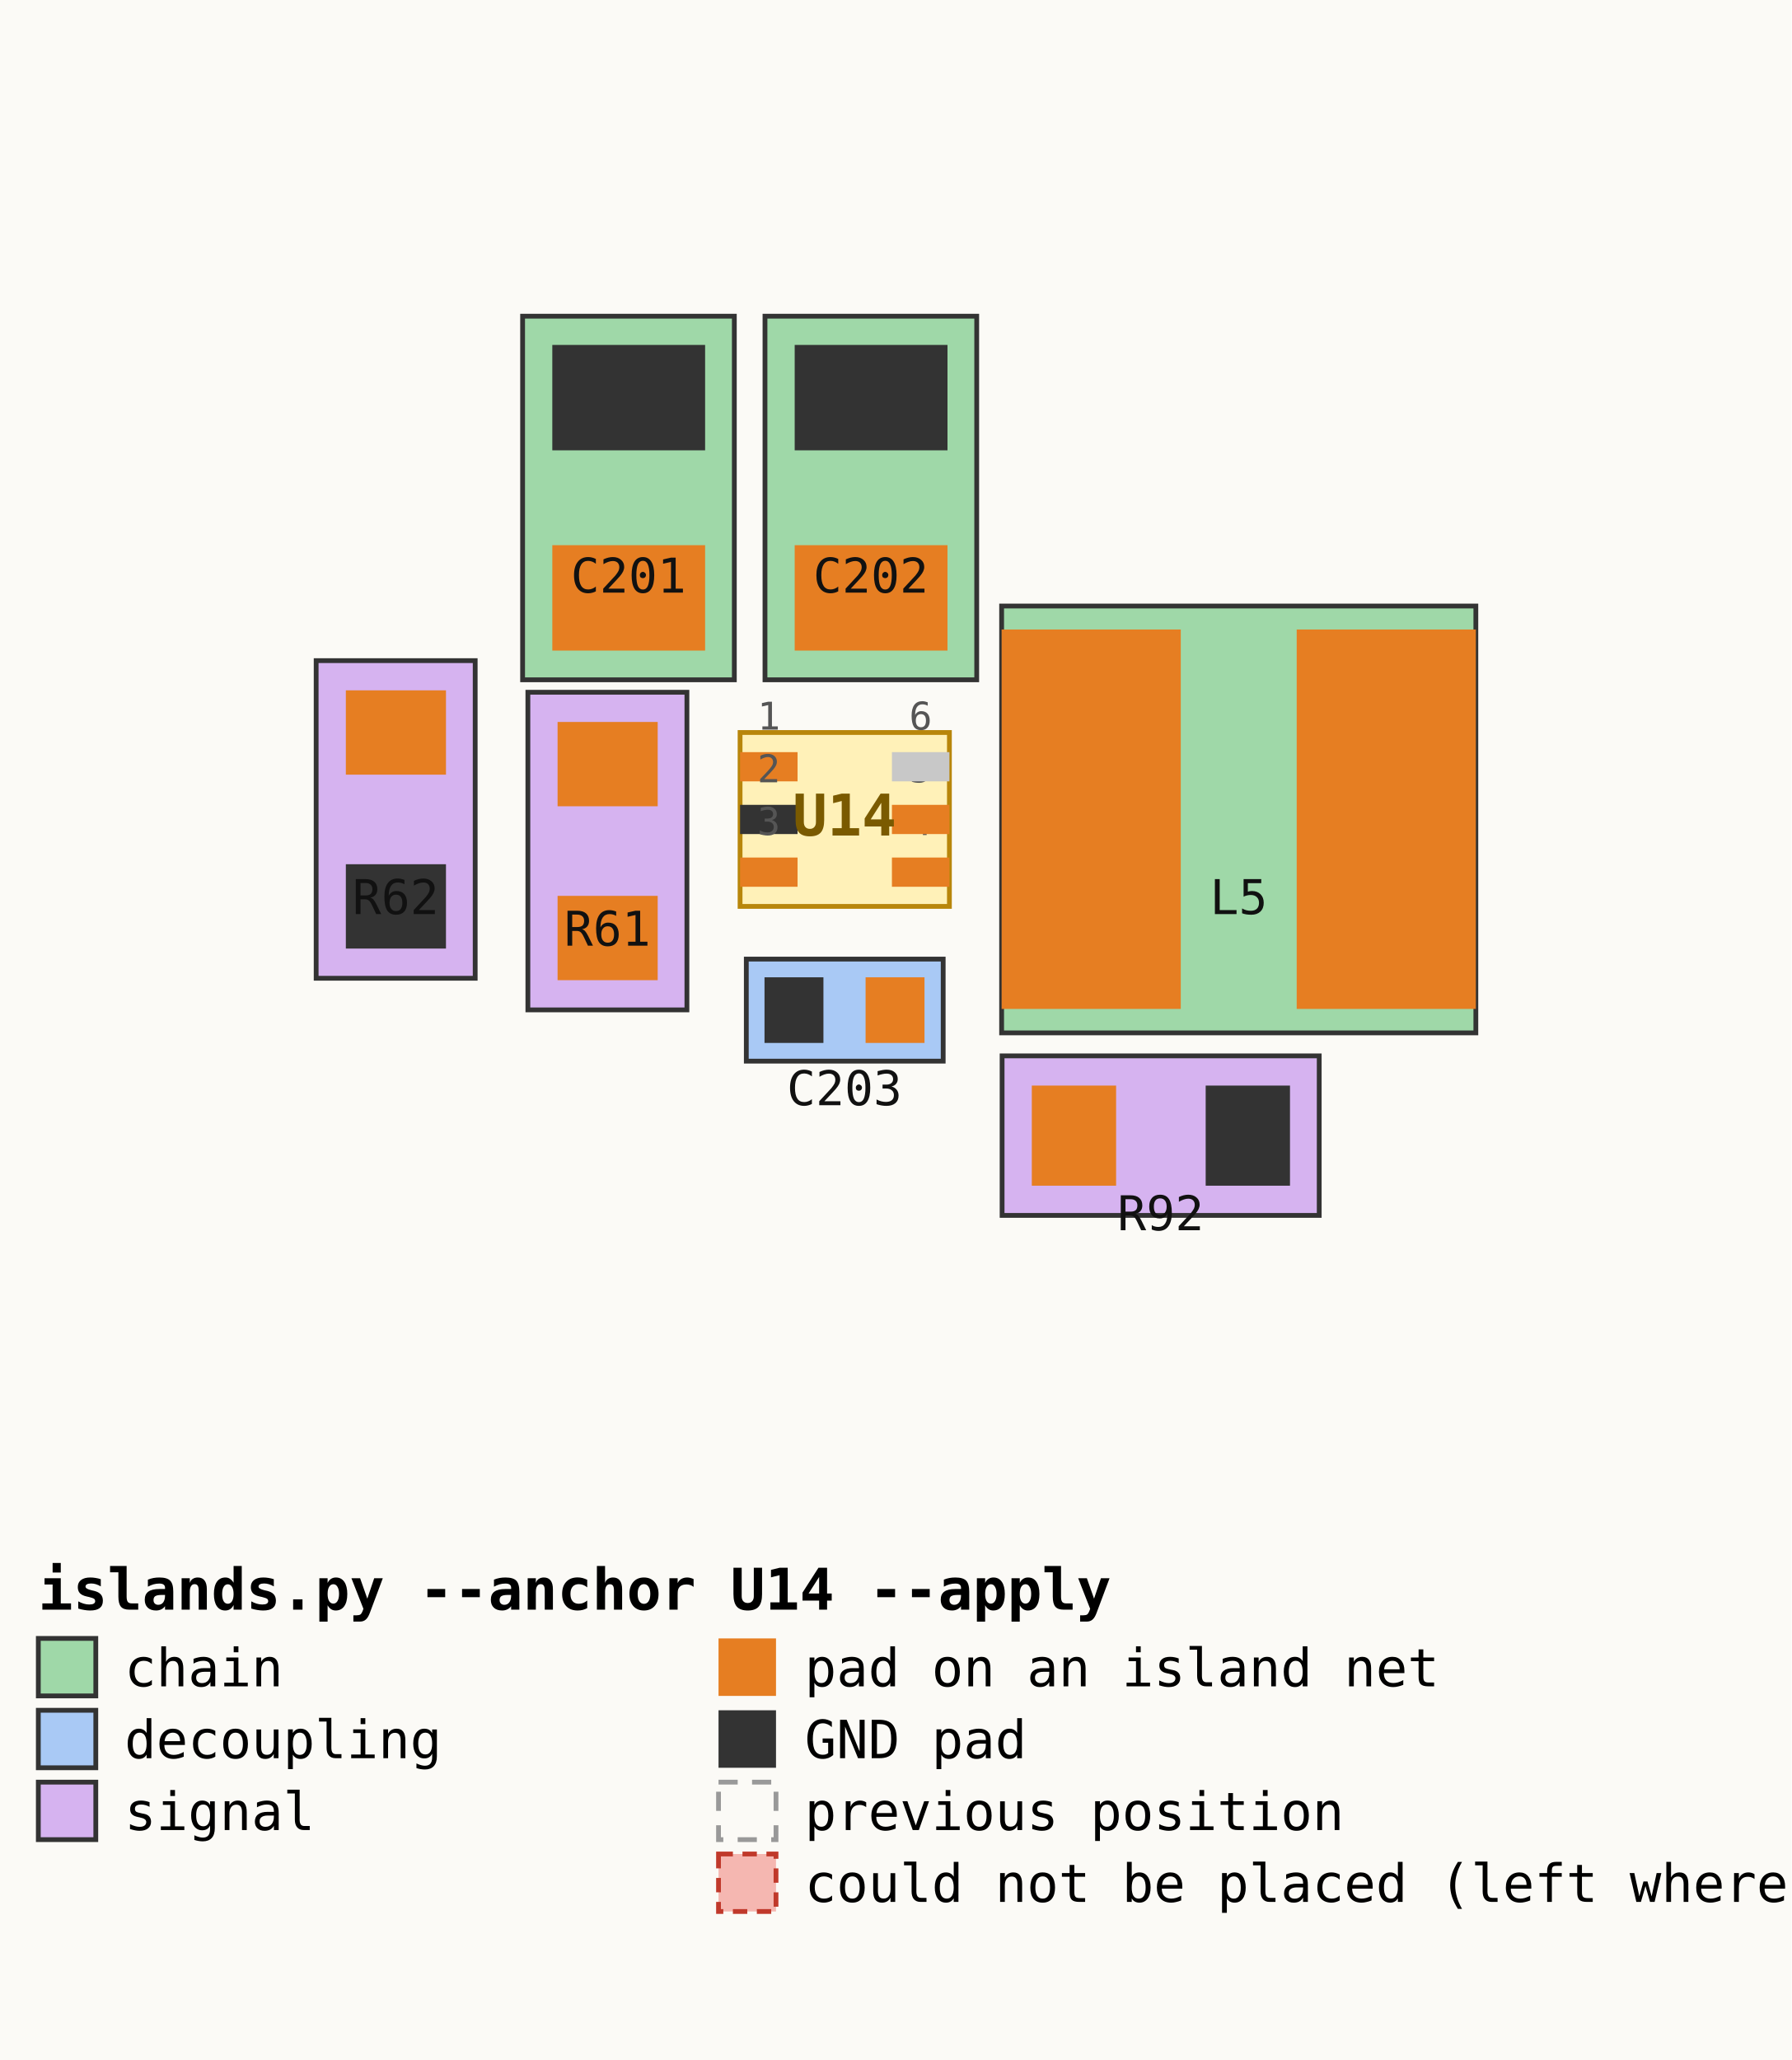
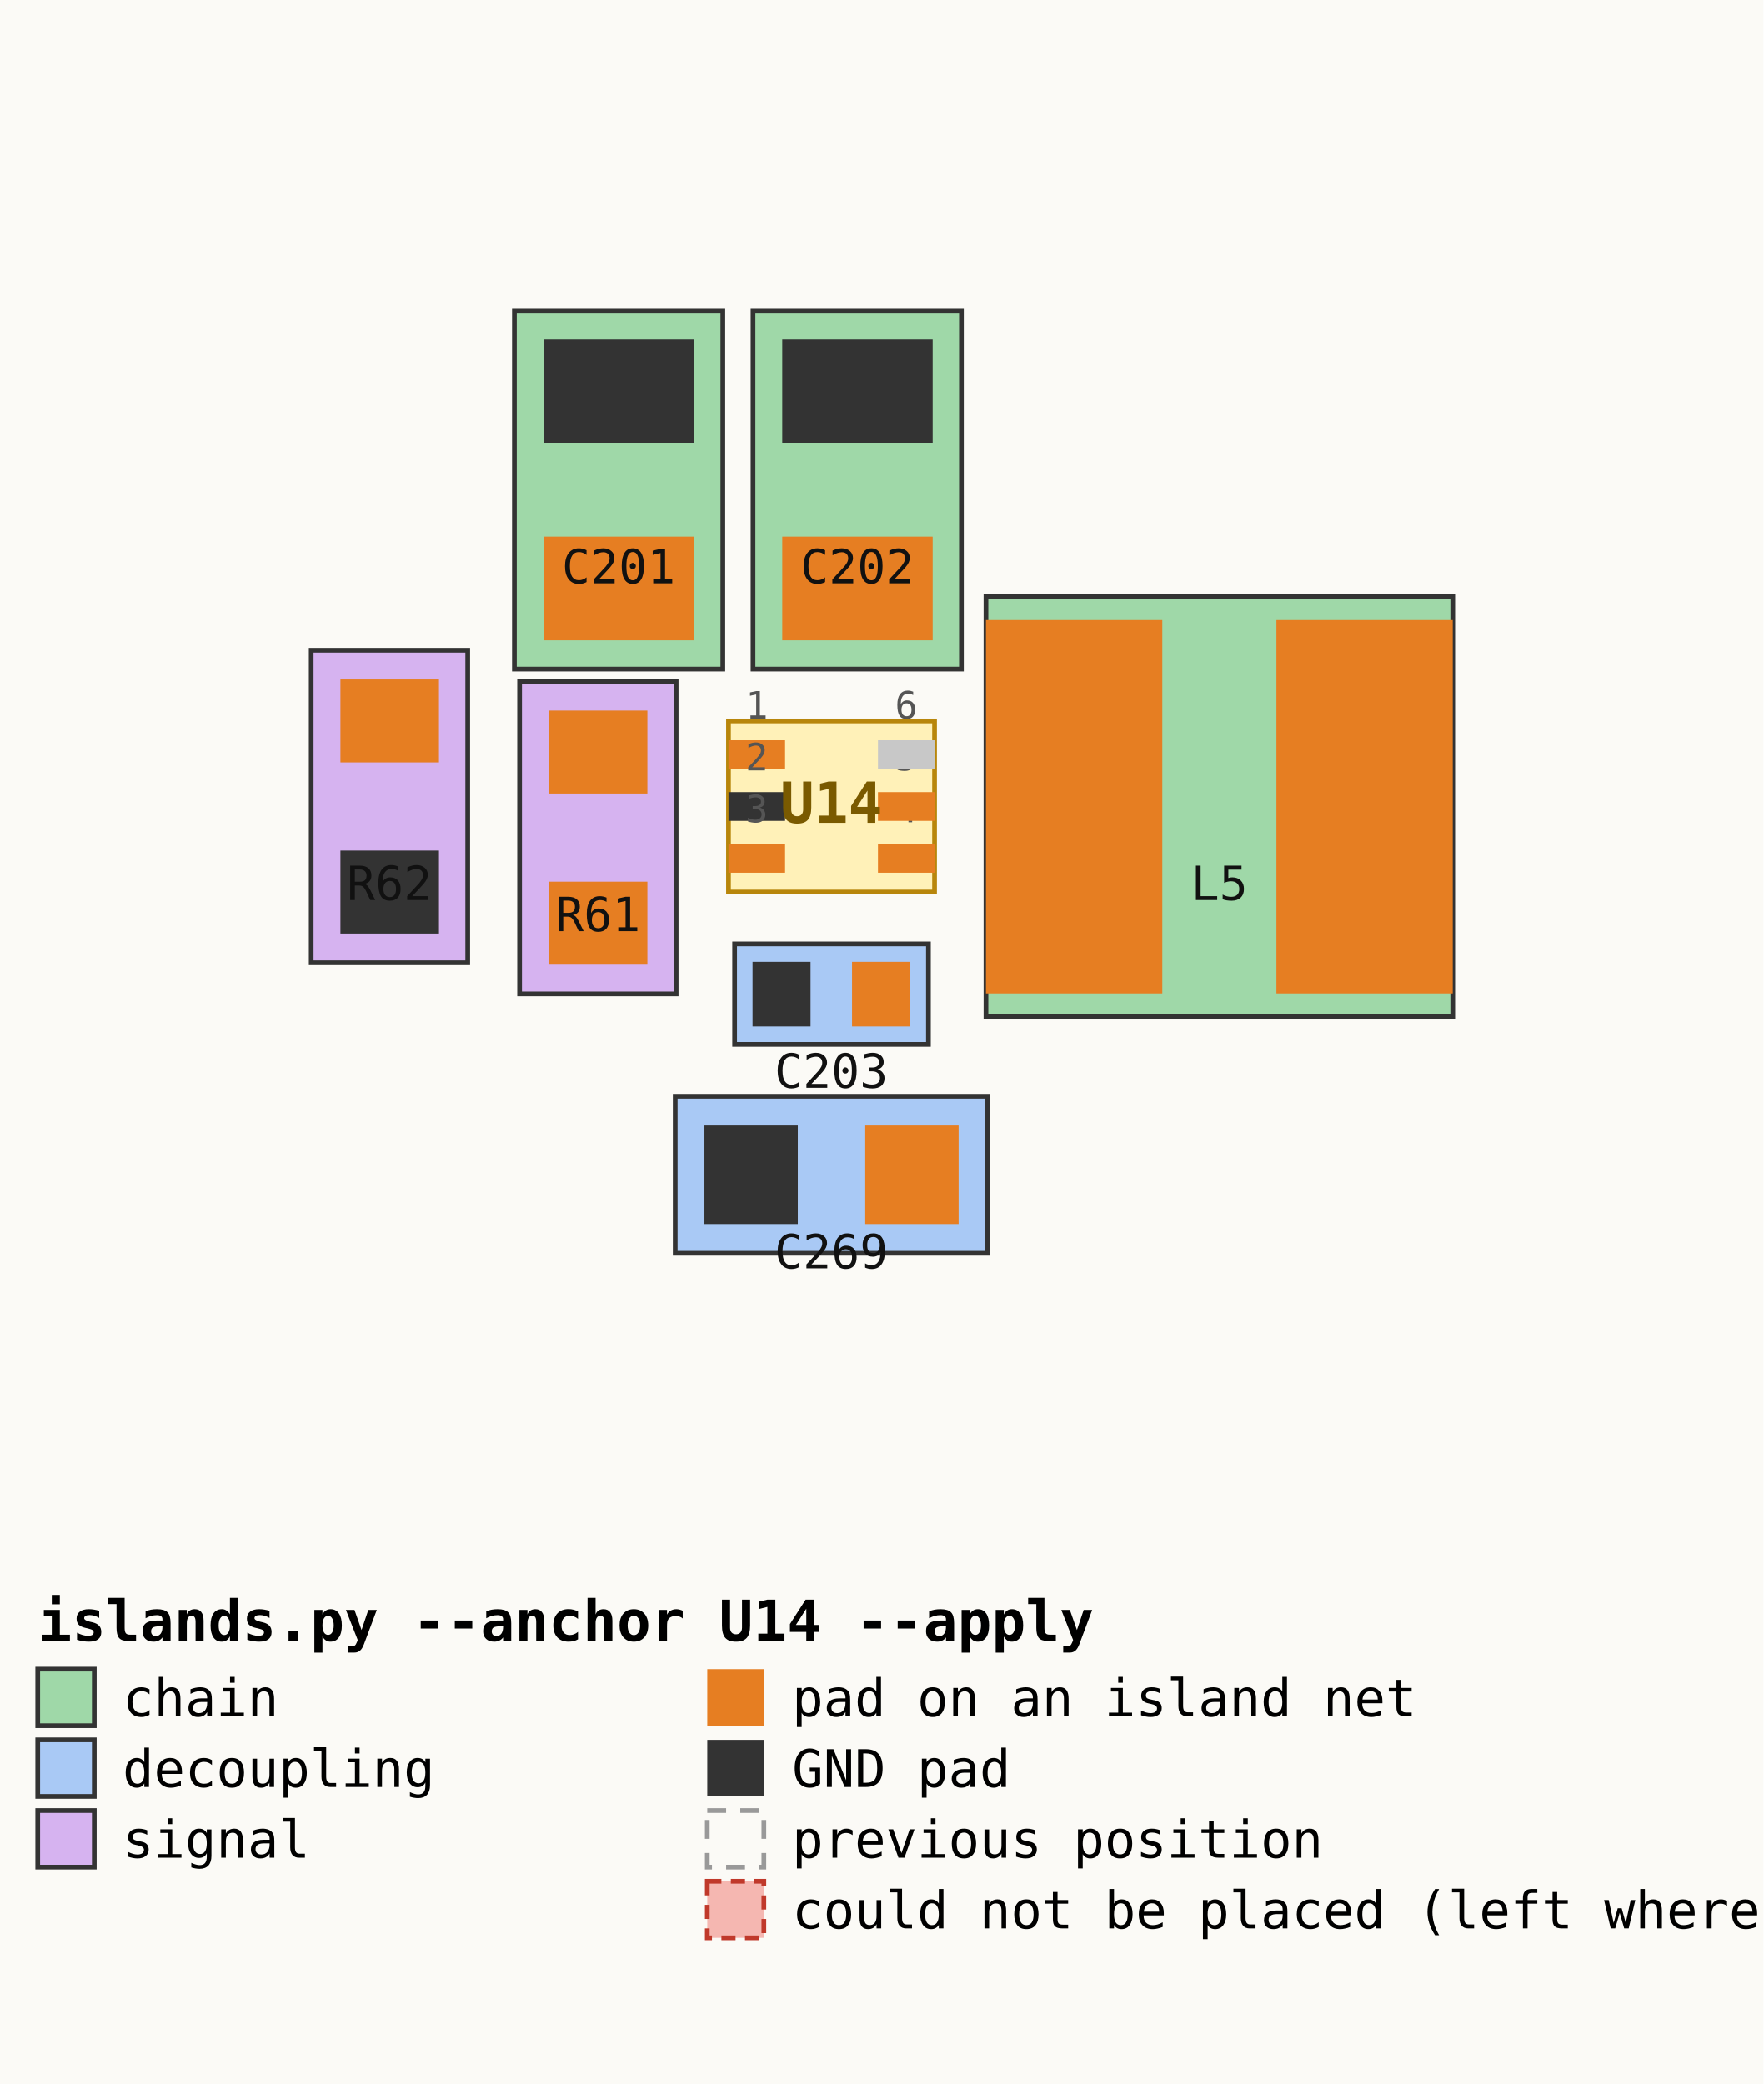
- <svg xmlns="http://www.w3.org/2000/svg" width="374" height="430" viewBox="0 0 374 430" font-family="monospace">
-   <rect x="0" y="0" width="374" height="430" fill="#fbfaf6" />
-   <rect x="-8766.9" y="-692.9" width="2200.0" height="2200.0" fill="none" stroke="#000" stroke-width="2" />
-   <polygon points="2398.2,-947.1 2398.2,-910.8 2354.5,-910.8 2354.5,-947.1" fill="none" stroke="#b8860b" stroke-width="1" stroke-dasharray="4,3" />
+ <svg xmlns="http://www.w3.org/2000/svg" width="374" height="442" viewBox="0 0 374 442" font-family="monospace">
+   <rect x="0" y="0" width="374" height="442" fill="#fbfaf6" />
+   <rect x="-8767.1" y="-1773.8" width="2200.0" height="2200.0" fill="none" stroke="#000" stroke-width="2" />
+   <polygon points="7802.7,-526.0 7802.7,-489.7 7759.0,-489.7 7759.0,-526.0" fill="none" stroke="#b8860b" stroke-width="1" stroke-dasharray="4,3" />
  <polygon points="198.2,152.9 198.2,189.2 154.5,189.2 154.5,152.9" fill="#fff1b8" stroke="#b8860b" stroke-width="1" />
  <polygon points="166.5,157.0 166.5,163.1 154.5,163.1 154.5,157.0" fill="#e67e22" stroke="none" stroke-width="1" />
-   <text x="160.5" y="152.3" font-size="8" fill="#555" text-anchor="middle">1</text>
+   <text x="160.5" y="152.4" font-size="8" fill="#555" text-anchor="middle">1</text>
  <polygon points="166.5,168.0 166.5,174.1 154.5,174.1 154.5,168.0" fill="#333" stroke="none" stroke-width="1" />
-   <text x="160.5" y="163.3" font-size="8" fill="#555" text-anchor="middle">2</text>
+   <text x="160.5" y="163.4" font-size="8" fill="#555" text-anchor="middle">2</text>
  <polygon points="166.5,179.0 166.5,185.1 154.5,185.1 154.5,179.0" fill="#e67e22" stroke="none" stroke-width="1" />
-   <text x="160.5" y="174.3" font-size="8" fill="#555" text-anchor="middle">3</text>
+   <text x="160.5" y="174.4" font-size="8" fill="#555" text-anchor="middle">3</text>
  <polygon points="198.2,179.0 198.2,185.1 186.2,185.1 186.2,179.0" fill="#e67e22" stroke="none" stroke-width="1" />
-   <text x="192.2" y="174.3" font-size="8" fill="#555" text-anchor="middle">4</text>
+   <text x="192.2" y="174.4" font-size="8" fill="#555" text-anchor="middle">4</text>
  <polygon points="198.2,168.0 198.2,174.1 186.2,174.1 186.2,168.0" fill="#e67e22" stroke="none" stroke-width="1" />
-   <text x="192.2" y="163.3" font-size="8" fill="#555" text-anchor="middle">5</text>
+   <text x="192.2" y="163.4" font-size="8" fill="#555" text-anchor="middle">5</text>
  <polygon points="198.2,157.0 198.2,163.1 186.2,163.1 186.2,157.0" fill="#c8c8c8" stroke="none" stroke-width="1" />
-   <text x="192.2" y="152.3" font-size="8" fill="#555" text-anchor="middle">6</text>
-   <text x="176.3" y="171.0" font-size="12" font-weight="bold" fill="#7a5a00" text-anchor="middle" dominant-baseline="middle">U14</text>
-   <polygon points="209.2,220.4 275.4,220.4 275.4,253.7 209.2,253.7" fill="#d6b3f0" stroke="#333" stroke-width="1" />
-   <polygon points="215.4,226.6 233.0,226.6 233.0,247.5 215.4,247.5" fill="#e67e22" stroke="none" stroke-width="1" />
-   <polygon points="251.7,226.6 269.3,226.6 269.3,247.5 251.7,247.5" fill="#333" stroke="none" stroke-width="1" />
-   <text x="242.3" y="256.8" font-size="10" fill="#111" text-anchor="middle">R92</text>
+   <text x="192.2" y="152.4" font-size="8" fill="#555" text-anchor="middle">6</text>
+   <text x="176.3" y="171.1" font-size="12" font-weight="bold" fill="#7a5a00" text-anchor="middle" dominant-baseline="middle">U14</text>
+   <polygon points="209.4,265.8 143.2,265.8 143.2,232.5 209.4,232.5" fill="#a9c9f5" stroke="#333" stroke-width="1" />
+   <polygon points="203.3,259.6 183.5,259.6 183.5,238.7 203.3,238.7" fill="#e67e22" stroke="none" stroke-width="1" />
+   <polygon points="169.2,259.6 149.4,259.6 149.4,238.7 169.2,238.7" fill="#333" stroke="none" stroke-width="1" />
+   <text x="176.3" y="269.0" font-size="10" fill="#111" text-anchor="middle">C269</text>
  <polygon points="99.2,137.9 99.2,204.2 66.0,204.2 66.0,137.9" fill="#d6b3f0" stroke="#333" stroke-width="1" />
  <polygon points="93.1,144.1 93.1,161.7 72.2,161.7 72.2,144.1" fill="#e67e22" stroke="none" stroke-width="1" />
  <polygon points="93.1,180.4 93.1,198.0 72.2,198.0 72.2,180.4" fill="#333" stroke="none" stroke-width="1" />
-   <text x="82.6" y="190.8" font-size="10" fill="#111" text-anchor="middle">R62</text>
+   <text x="82.6" y="190.9" font-size="10" fill="#111" text-anchor="middle">R62</text>
  <polygon points="196.9,221.5 155.8,221.5 155.8,200.2 196.9,200.2" fill="#a9c9f5" stroke="#333" stroke-width="1" />
  <polygon points="193.0,217.7 180.7,217.7 180.7,204.0 193.0,204.0" fill="#e67e22" stroke="none" stroke-width="1" />
  <polygon points="171.9,217.7 159.6,217.7 159.6,204.0 171.9,204.0" fill="#333" stroke="none" stroke-width="1" />
  <text x="176.3" y="230.7" font-size="10" fill="#111" text-anchor="middle">C203</text>
  <polygon points="308.1,215.6 209.1,215.6 209.1,126.5 308.1,126.5" fill="#9fd8a8" stroke="#333" stroke-width="1" />
-   <polygon points="308.1,131.4 308.1,210.6 270.7,210.6 270.7,131.4" fill="#e67e22" stroke="none" stroke-width="1" />
-   <polygon points="246.5,131.4 246.5,210.6 209.1,210.6 209.1,131.4" fill="#e67e22" stroke="none" stroke-width="1" />
-   <text x="258.6" y="190.8" font-size="10" fill="#111" text-anchor="middle">L5</text>
+   <polygon points="308.1,131.5 308.1,210.7 270.7,210.7 270.7,131.5" fill="#e67e22" stroke="none" stroke-width="1" />
+   <polygon points="246.5,131.5 246.5,210.7 209.1,210.7 209.1,131.5" fill="#e67e22" stroke="none" stroke-width="1" />
+   <text x="258.6" y="190.9" font-size="10" fill="#111" text-anchor="middle">L5</text>
  <polygon points="159.7,141.9 159.7,66.0 203.9,66.0 203.9,141.9" fill="#9fd8a8" stroke="#333" stroke-width="1" />
  <polygon points="165.9,135.8 165.9,113.8 197.8,113.8 197.8,135.8" fill="#e67e22" stroke="none" stroke-width="1" />
  <polygon points="165.9,94.0 165.9,72.0 197.8,72.0 197.8,94.0" fill="#333" stroke="none" stroke-width="1" />
  <text x="181.8" y="123.7" font-size="10" fill="#111" text-anchor="middle">C202</text>
  <polygon points="110.2,210.8 110.2,144.5 143.4,144.5 143.4,210.8" fill="#d6b3f0" stroke="#333" stroke-width="1" />
  <polygon points="116.4,204.6 116.4,187.0 137.3,187.0 137.3,204.6" fill="#e67e22" stroke="none" stroke-width="1" />
  <polygon points="116.4,168.3 116.4,150.7 137.3,150.7 137.3,168.3" fill="#e67e22" stroke="none" stroke-width="1" />
-   <text x="126.8" y="197.4" font-size="10" fill="#111" text-anchor="middle">R61</text>
+   <text x="126.8" y="197.5" font-size="10" fill="#111" text-anchor="middle">R61</text>
  <polygon points="109.1,141.9 109.1,66.0 153.3,66.0 153.3,141.9" fill="#9fd8a8" stroke="#333" stroke-width="1" />
  <polygon points="115.3,135.8 115.3,113.8 147.2,113.8 147.2,135.8" fill="#e67e22" stroke="none" stroke-width="1" />
  <polygon points="115.3,94.0 115.3,72.0 147.2,72.0 147.2,94.0" fill="#333" stroke="none" stroke-width="1" />
  <text x="131.2" y="123.7" font-size="10" fill="#111" text-anchor="middle">C201</text>
-   <text x="8" y="336" font-size="12" font-weight="bold">islands.py --anchor U14 --apply</text>
-   <rect x="8" y="342" width="12" height="12" fill="#9fd8a8" stroke="#333" />
-   <text x="26" y="352" font-size="11">chain</text>
-   <rect x="8" y="357" width="12" height="12" fill="#a9c9f5" stroke="#333" />
-   <text x="26" y="367" font-size="11">decoupling</text>
-   <rect x="8" y="372" width="12" height="12" fill="#d6b3f0" stroke="#333" />
-   <text x="26" y="382" font-size="11">signal</text>
-   <rect x="150" y="342" width="12" height="12" fill="#e67e22" />
-   <text x="168" y="352" font-size="11">pad on an island net</text>
-   <rect x="150" y="357" width="12" height="12" fill="#333" />
-   <text x="168" y="367" font-size="11">GND pad</text>
-   <rect x="150" y="372" width="12" height="12" fill="none" stroke="#999" stroke-dasharray="4,3" />
-   <text x="168" y="382" font-size="11">previous position</text>
-   <rect x="150" y="387" width="12" height="12" fill="#f5b7b1" stroke="#c0392b" stroke-dasharray="3,2" />
-   <text x="168" y="397" font-size="11">could not be placed (left where it is)</text>
-   <text x="400" y="352" font-size="11">previous positions out of view: R92, R62, C203, L5, C202, R61, C201</text>
-   <text x="400" y="367" font-size="11">grid: 428.5..445.5 x 61.5..76.0 mm, 22 px/mm</text>
+   <text x="8" y="348" font-size="12" font-weight="bold">islands.py --anchor U14 --apply</text>
+   <rect x="8" y="354" width="12" height="12" fill="#9fd8a8" stroke="#333" />
+   <text x="26" y="364" font-size="11">chain</text>
+   <rect x="8" y="369" width="12" height="12" fill="#a9c9f5" stroke="#333" />
+   <text x="26" y="379" font-size="11">decoupling</text>
+   <rect x="8" y="384" width="12" height="12" fill="#d6b3f0" stroke="#333" />
+   <text x="26" y="394" font-size="11">signal</text>
+   <rect x="150" y="354" width="12" height="12" fill="#e67e22" />
+   <text x="168" y="364" font-size="11">pad on an island net</text>
+   <rect x="150" y="369" width="12" height="12" fill="#333" />
+   <text x="168" y="379" font-size="11">GND pad</text>
+   <rect x="150" y="384" width="12" height="12" fill="none" stroke="#999" stroke-dasharray="4,3" />
+   <text x="168" y="394" font-size="11">previous position</text>
+   <rect x="150" y="399" width="12" height="12" fill="#f5b7b1" stroke="#c0392b" stroke-dasharray="3,2" />
+   <text x="168" y="409" font-size="11">could not be placed (left where it is)</text>
+   <text x="400" y="364" font-size="11">previous positions out of view: C269, R62, C203, L5, C202, R61, C201</text>
+   <text x="400" y="379" font-size="11">grid: 428.5..445.5 x 110.6..125.7 mm, 22 px/mm</text>
</svg>
